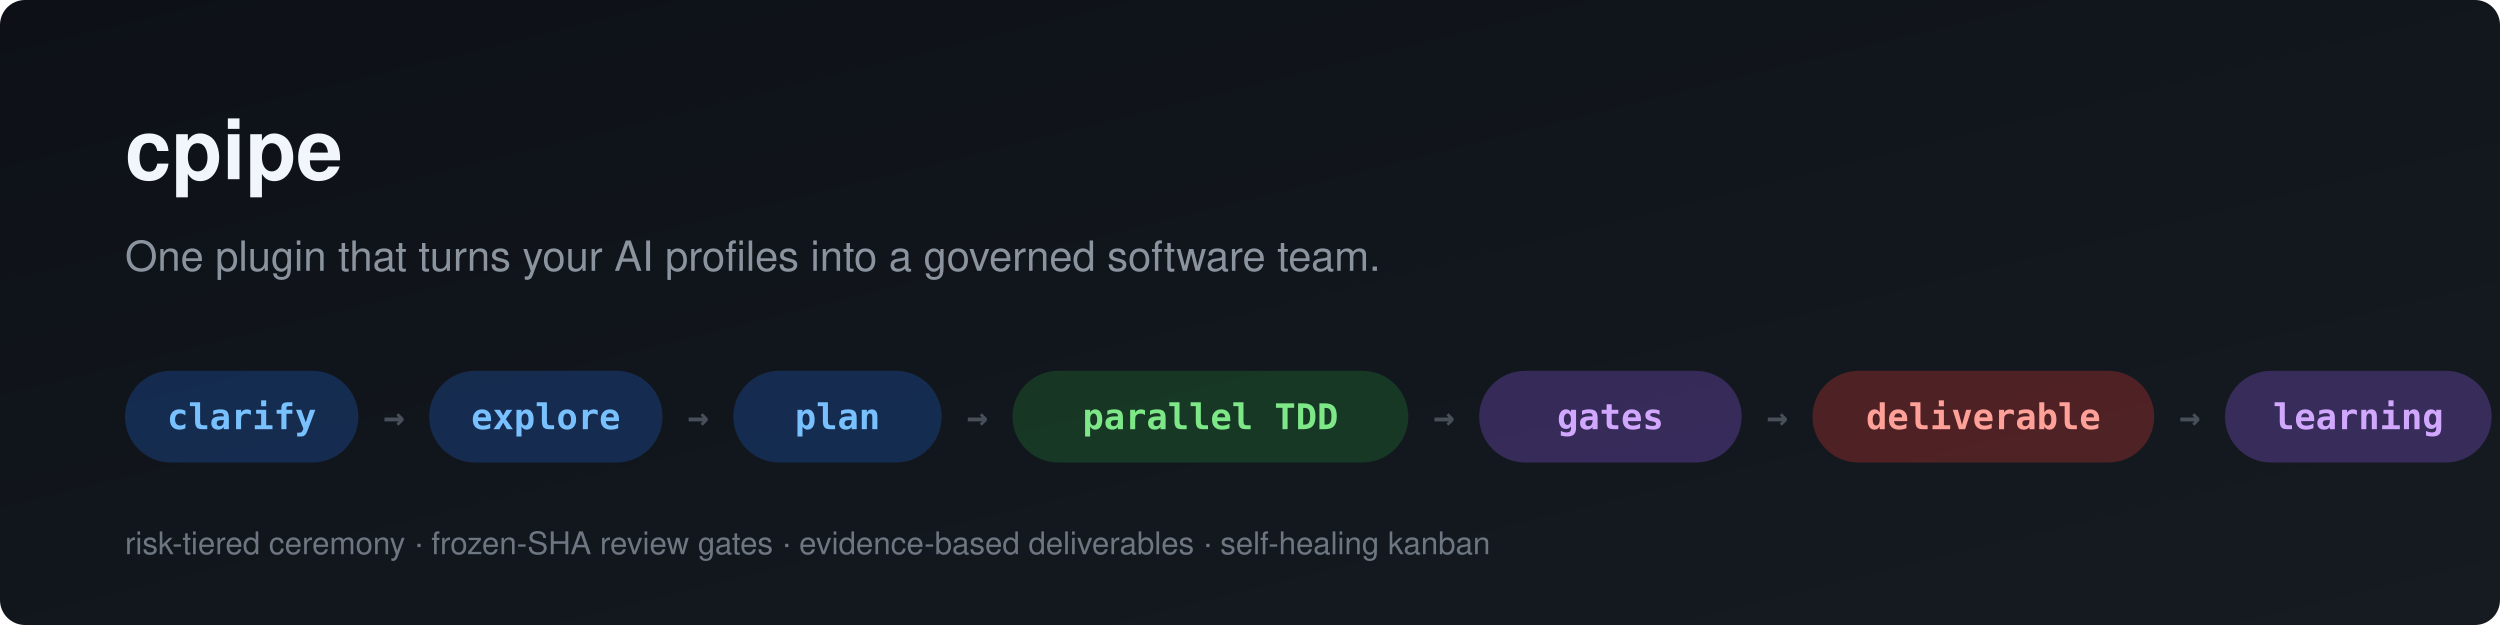
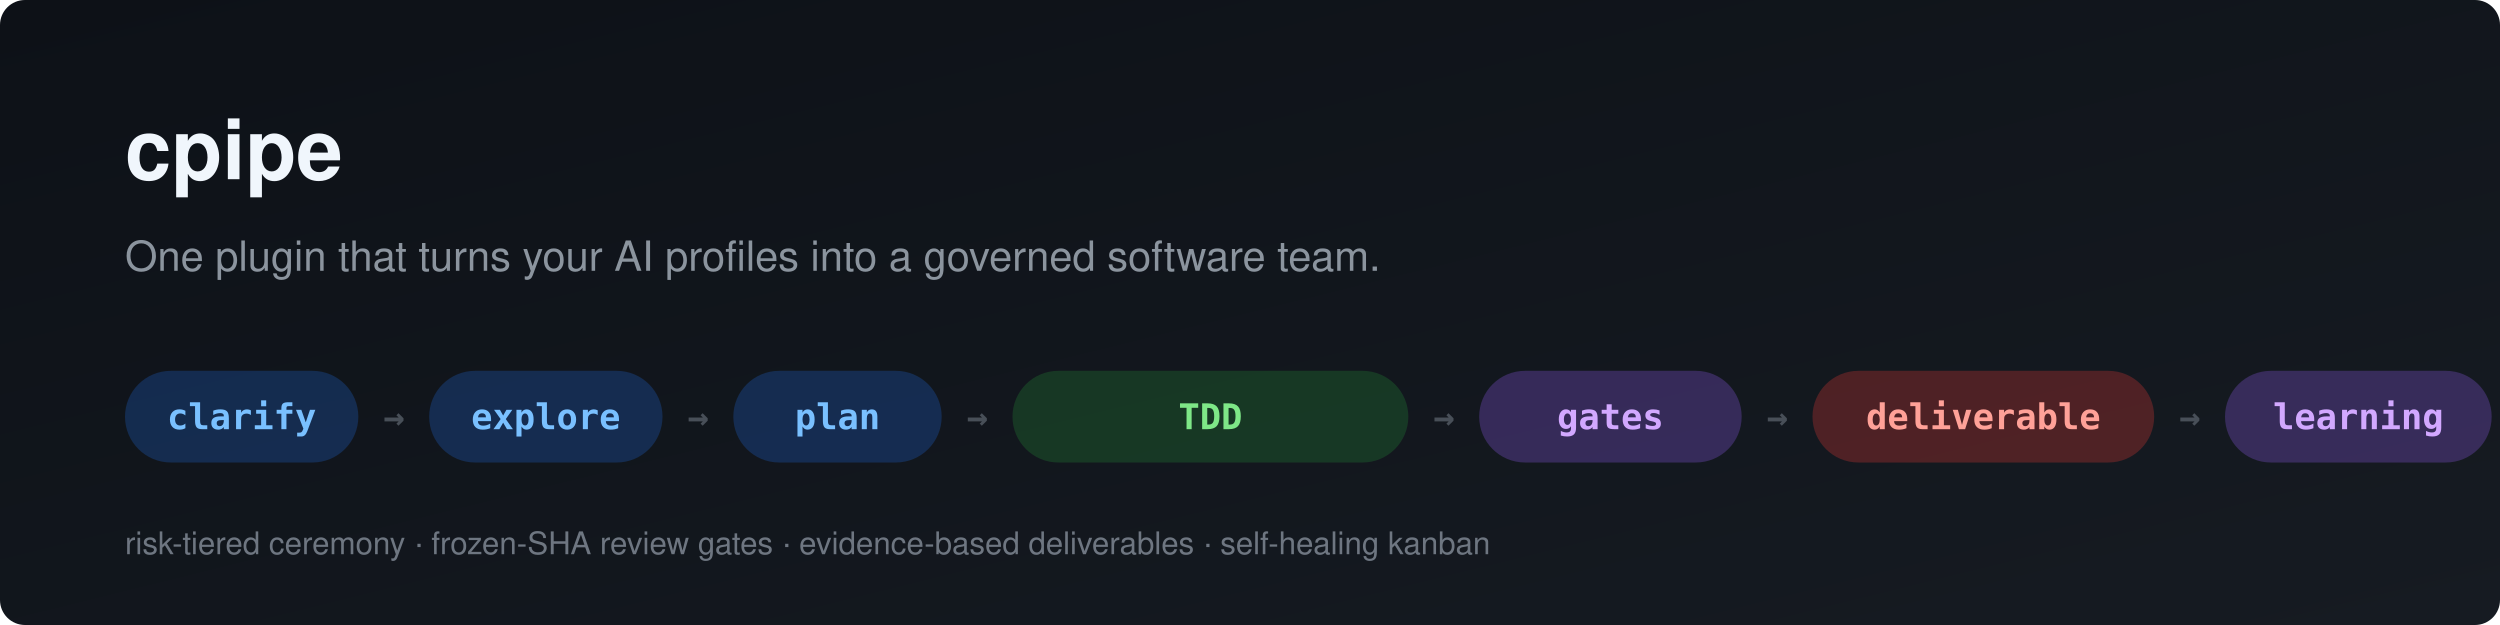
<svg xmlns="http://www.w3.org/2000/svg" width="1200" height="300" viewBox="0 0 1200 300" role="img" aria-label="cpipe">
  <defs>
    <linearGradient id="bg" x1="0" y1="0" x2="1" y2="1">
      <stop offset="0%" stop-color="#0d1117" />
      <stop offset="100%" stop-color="#161b22" />
    </linearGradient>
  </defs>
  <rect width="1200" height="300" rx="12" fill="url(#bg)" />
  <text x="60" y="86" font-family="-apple-system,Segoe UI,Helvetica,Arial,sans-serif" font-size="40" font-weight="700" fill="#f0f6fc">cpipe</text>
  <text x="60" y="130" font-family="-apple-system,Segoe UI,Helvetica,Arial,sans-serif" font-size="20" fill="#8b949e">One plugin that turns your AI profiles into a governed software team.</text>
  <g font-family="SF Mono,Menlo,Consolas,monospace" font-size="17" font-weight="600">
    <rect x="60" y="178" width="112" height="44" rx="22" fill="#1f6feb" opacity="0.25" />
    <text x="116" y="206" fill="#79c0ff" text-anchor="middle">clarify</text>
    <text x="184" y="206" fill="#484f58">→</text>
    <rect x="206" y="178" width="112" height="44" rx="22" fill="#1f6feb" opacity="0.25" />
    <text x="262" y="206" fill="#79c0ff" text-anchor="middle">explore</text>
    <text x="330" y="206" fill="#484f58">→</text>
    <rect x="352" y="178" width="100" height="44" rx="22" fill="#1f6feb" opacity="0.25" />
    <text x="402" y="206" fill="#79c0ff" text-anchor="middle">plan</text>
    <text x="464" y="206" fill="#484f58">→</text>
    <rect x="486" y="178" width="190" height="44" rx="22" fill="#238636" opacity="0.3" />
-     <text x="581" y="206" fill="#7ee787" text-anchor="middle">parallel TDD</text>
+     <text x="581" y="206" fill="#7ee787" text-anchor="middle">TDD</text>
    <text x="688" y="206" fill="#484f58">→</text>
    <rect x="710" y="178" width="126" height="44" rx="22" fill="#8957e5" opacity="0.3" />
    <text x="773" y="206" fill="#d2a8ff" text-anchor="middle">gates</text>
    <text x="848" y="206" fill="#484f58">→</text>
    <rect x="870" y="178" width="164" height="44" rx="22" fill="#da3633" opacity="0.3" />
    <text x="952" y="206" fill="#ffa198" text-anchor="middle">deliverable</text>
    <text x="1046" y="206" fill="#484f58">→</text>
    <rect x="1068" y="178" width="128" height="44" rx="22" fill="#8957e5" opacity="0.3" />
    <text x="1132" y="206" fill="#d2a8ff" text-anchor="middle">learning</text>
  </g>
  <text x="60" y="266" font-family="-apple-system,Segoe UI,Helvetica,Arial,sans-serif" font-size="15" fill="#6e7681">risk-tiered ceremony · frozen-SHA review gates · evidence-based deliverables · self-healing kanban</text>
</svg>
